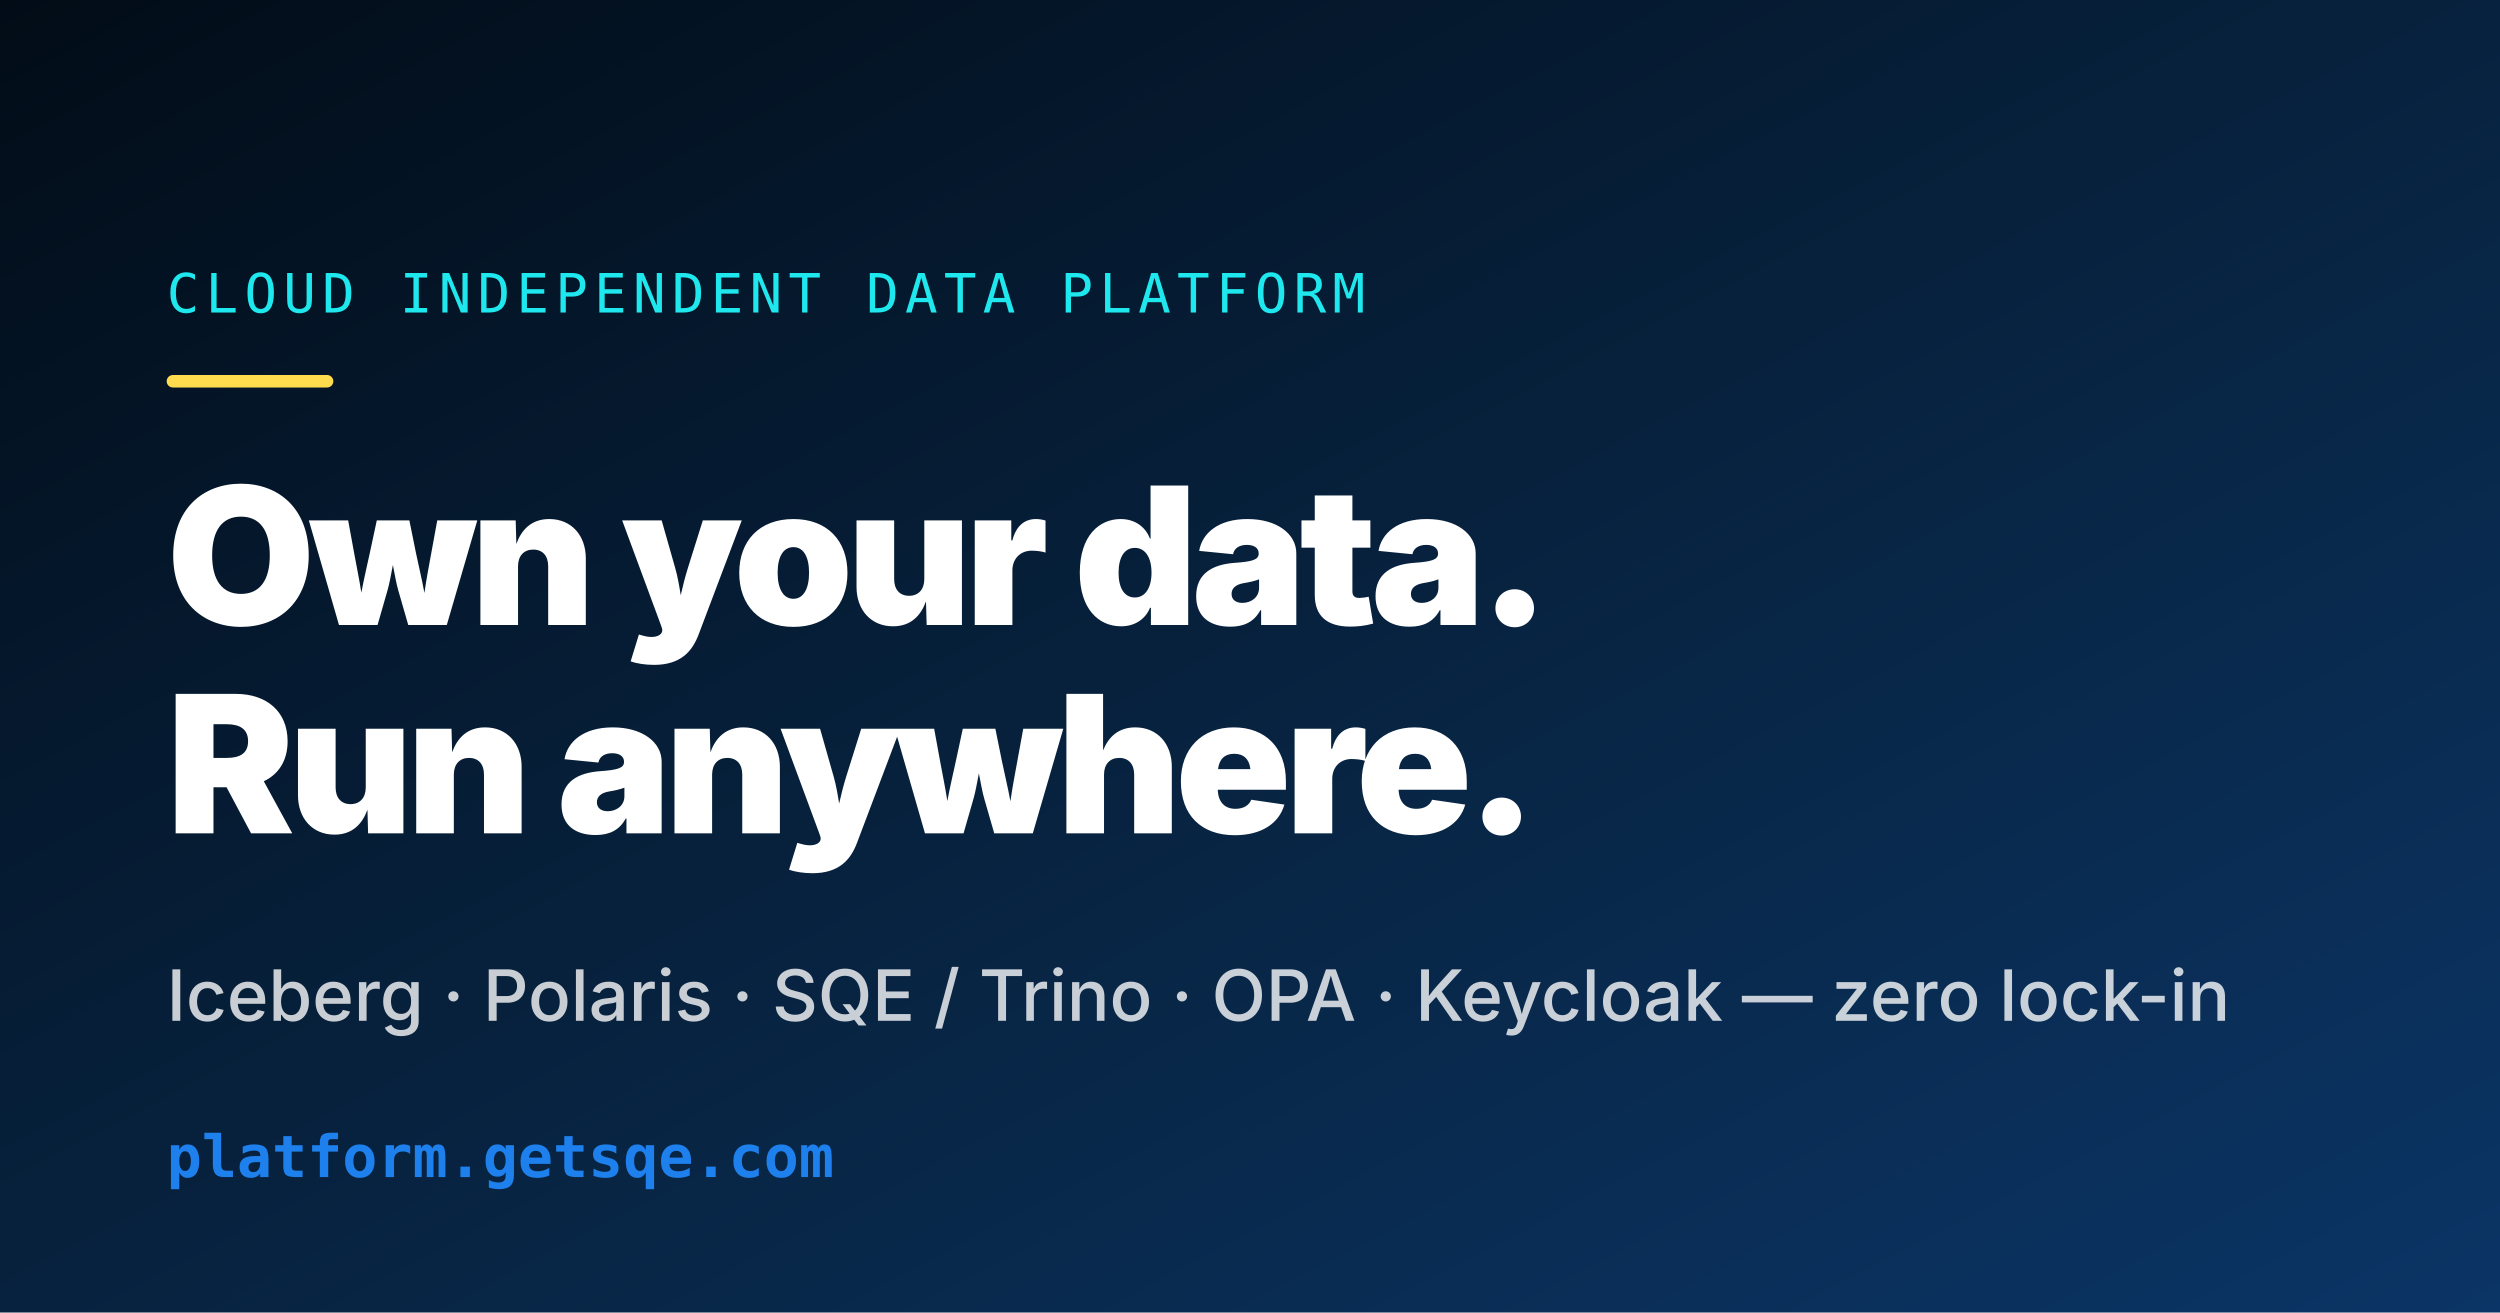
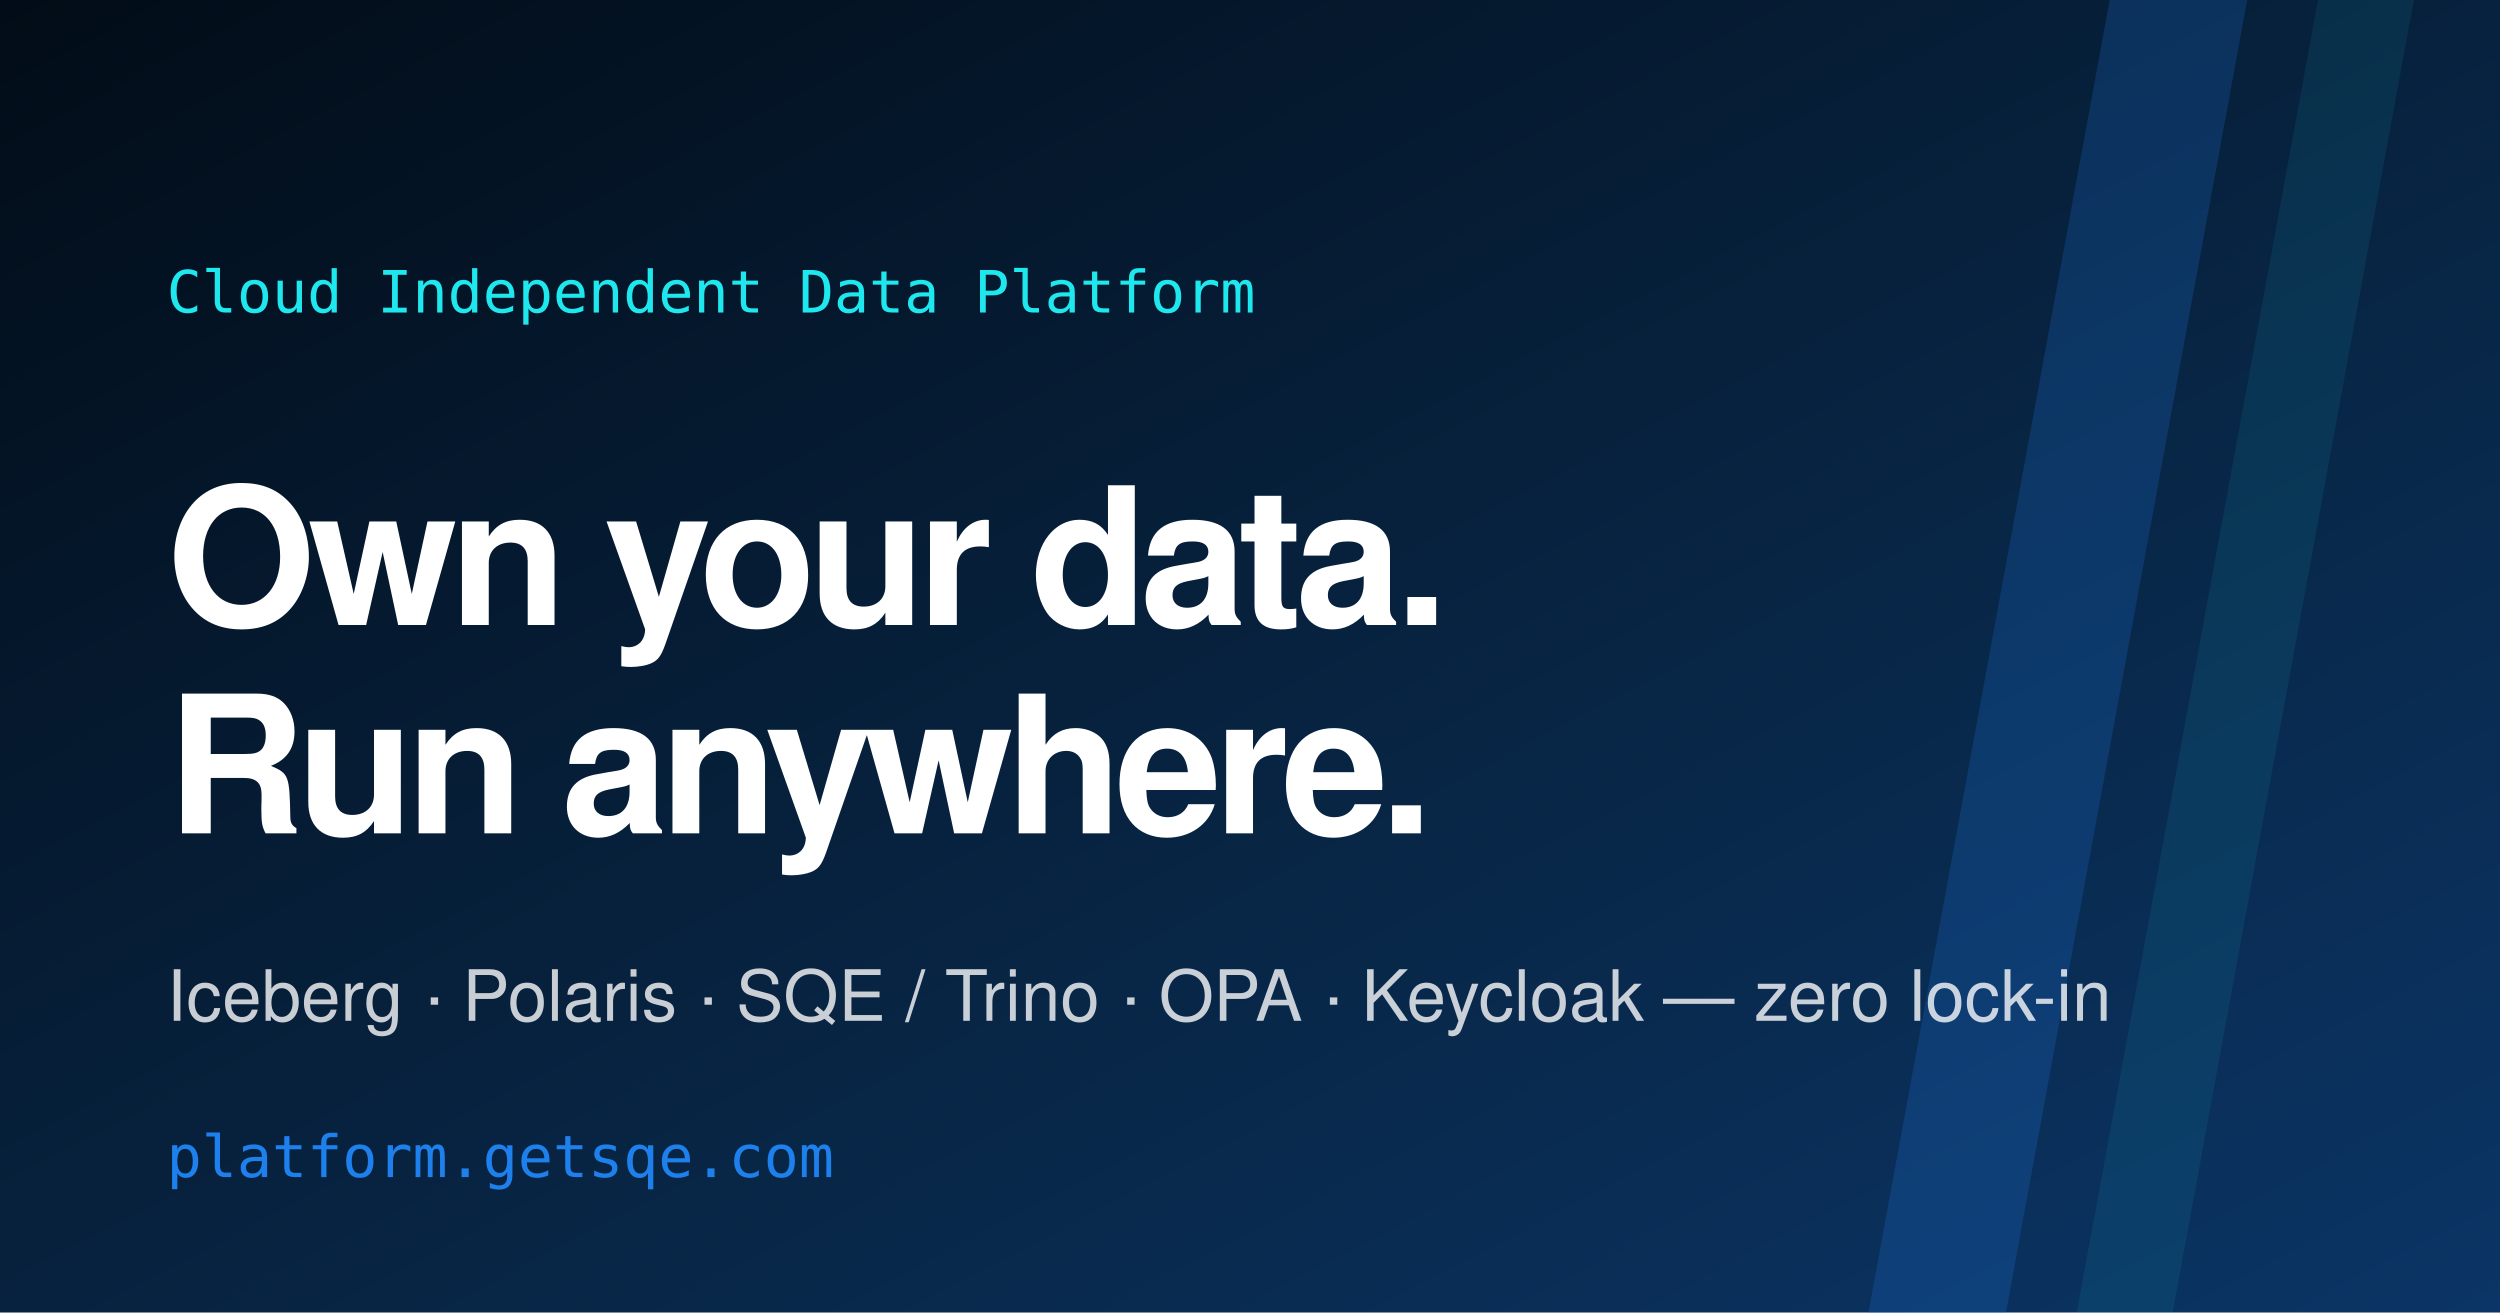
<svg xmlns="http://www.w3.org/2000/svg" viewBox="0 0 1200 630" width="1200" height="630">
  <defs>
    <linearGradient id="bg" x1="0" y1="0" x2="1" y2="1">
      <stop offset="0" stop-color="#020C17" />
      <stop offset="0.6" stop-color="#082646" />
      <stop offset="1" stop-color="#0B3566" />
    </linearGradient>
  </defs>
  <rect width="1200" height="630" fill="url(#bg)" />
-   <text x="80" y="150" font-family="ui-monospace, 'JetBrains Mono', monospace" font-size="26" fill="#1EE8ED" letter-spacing="3">CLOUD INDEPENDENT DATA PLATFORM</text>
-   <rect x="80" y="180" width="80" height="6" rx="3" fill="#FFDB4E" />
-   <text x="80" y="300" font-family="Inter, system-ui, sans-serif" font-size="92" font-weight="900" fill="#FFFFFF" letter-spacing="-3">Own your data.</text>
-   <text x="80" y="400" font-family="Inter, system-ui, sans-serif" font-size="92" font-weight="900" fill="#FFFFFF" letter-spacing="-3">Run anywhere.</text>
-   <text x="80" y="490" font-family="Inter, system-ui, sans-serif" font-size="34" font-weight="500" fill="rgba(255,255,255,0.78)">Iceberg · Polaris · SQE / Trino · OPA · Keycloak — zero lock-in</text>
-   <text x="80" y="565" font-family="ui-monospace, 'JetBrains Mono', monospace" font-size="28" fill="#1E80ED" font-weight="800">platform.getsqe.com</text>
+   <path d="M 1020 -40 L 1086 -40 L 950 700 L 884 700 Z" fill="rgba(30,128,237,0.20)" />
+   <path d="M 1120 -40 L 1166 -40 L 1030 700 L 984 700 Z" fill="rgba(30,232,237,0.08)" />
+   <text x="80" y="150" font-family="'TT Interphases Mono', ui-monospace, monospace" font-size="28" fill="#1EE8ED">Cloud Independent Data Platform</text>
+   <text x="80" y="300" font-family="'TT Interphases', -apple-system, 'Segoe UI', Helvetica, sans-serif" font-size="92" font-weight="800" fill="#FFFFFF" letter-spacing="-3.7">Own your data.</text>
+   <text x="80" y="400" font-family="'TT Interphases', -apple-system, 'Segoe UI', Helvetica, sans-serif" font-size="92" font-weight="800" fill="#FFFFFF" letter-spacing="-3.7">Run anywhere.</text>
+   <text x="80" y="490" font-family="'TT Interphases', -apple-system, 'Segoe UI', Helvetica, sans-serif" font-size="34" font-weight="400" fill="rgba(255,255,255,0.78)">Iceberg · Polaris · SQE / Trino · OPA · Keycloak — zero lock-in</text>
+   <text x="80" y="565" font-family="'TT Interphases Mono', ui-monospace, monospace" font-size="28" fill="#1E80ED">platform.getsqe.com</text>
</svg>
